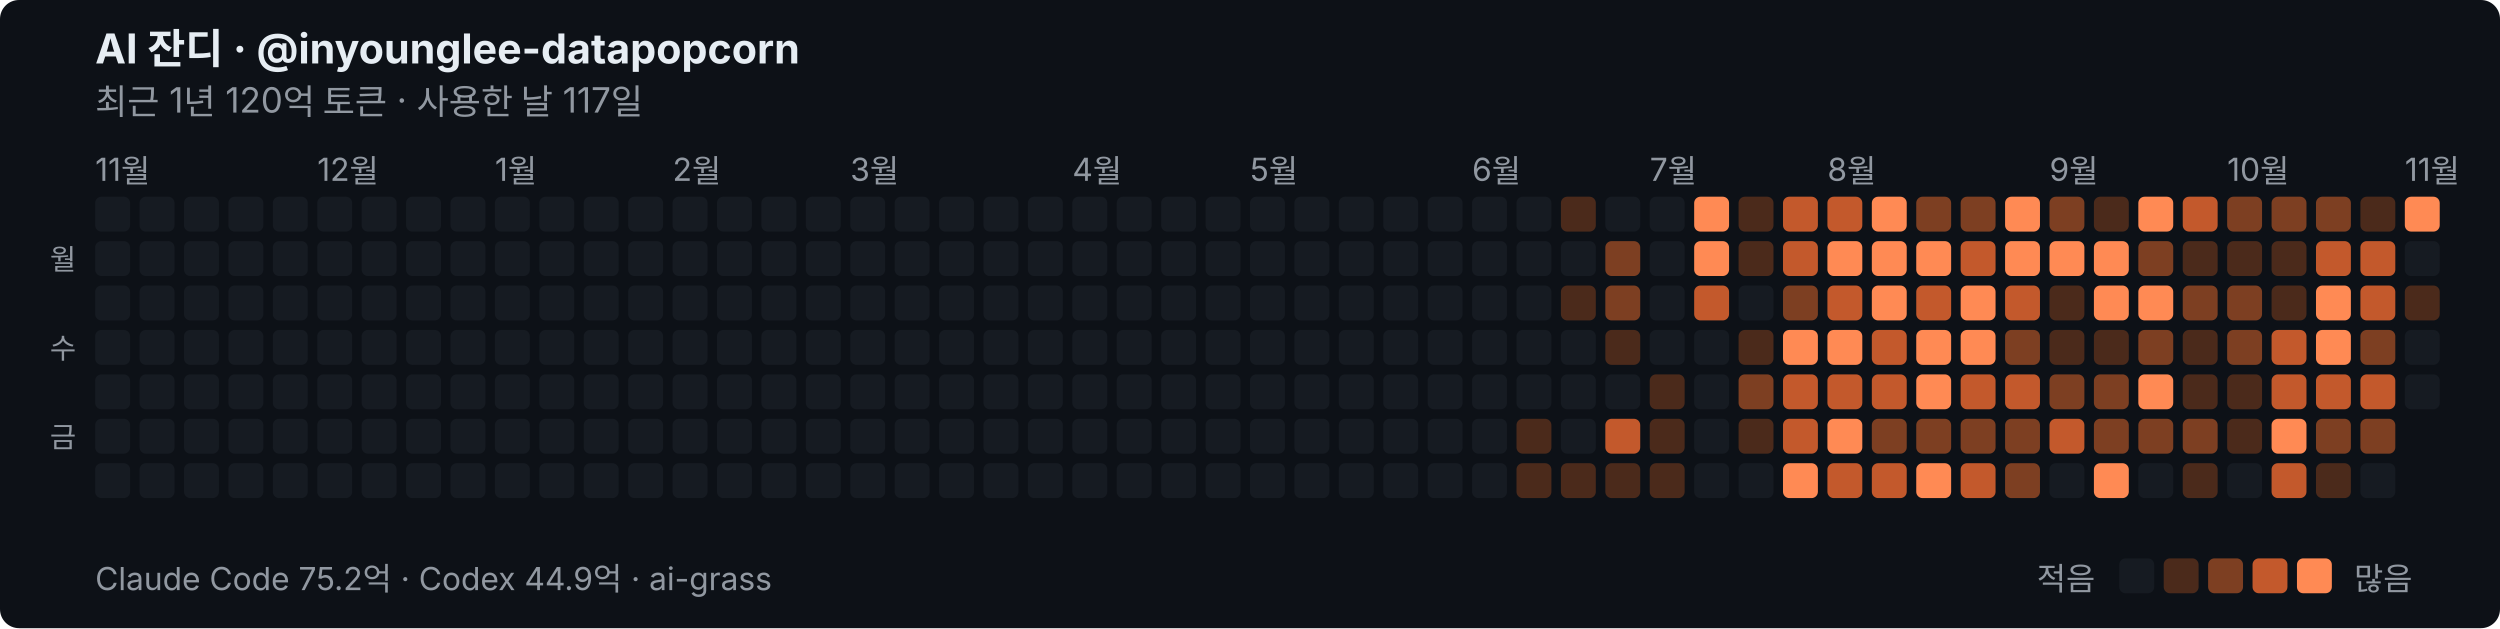
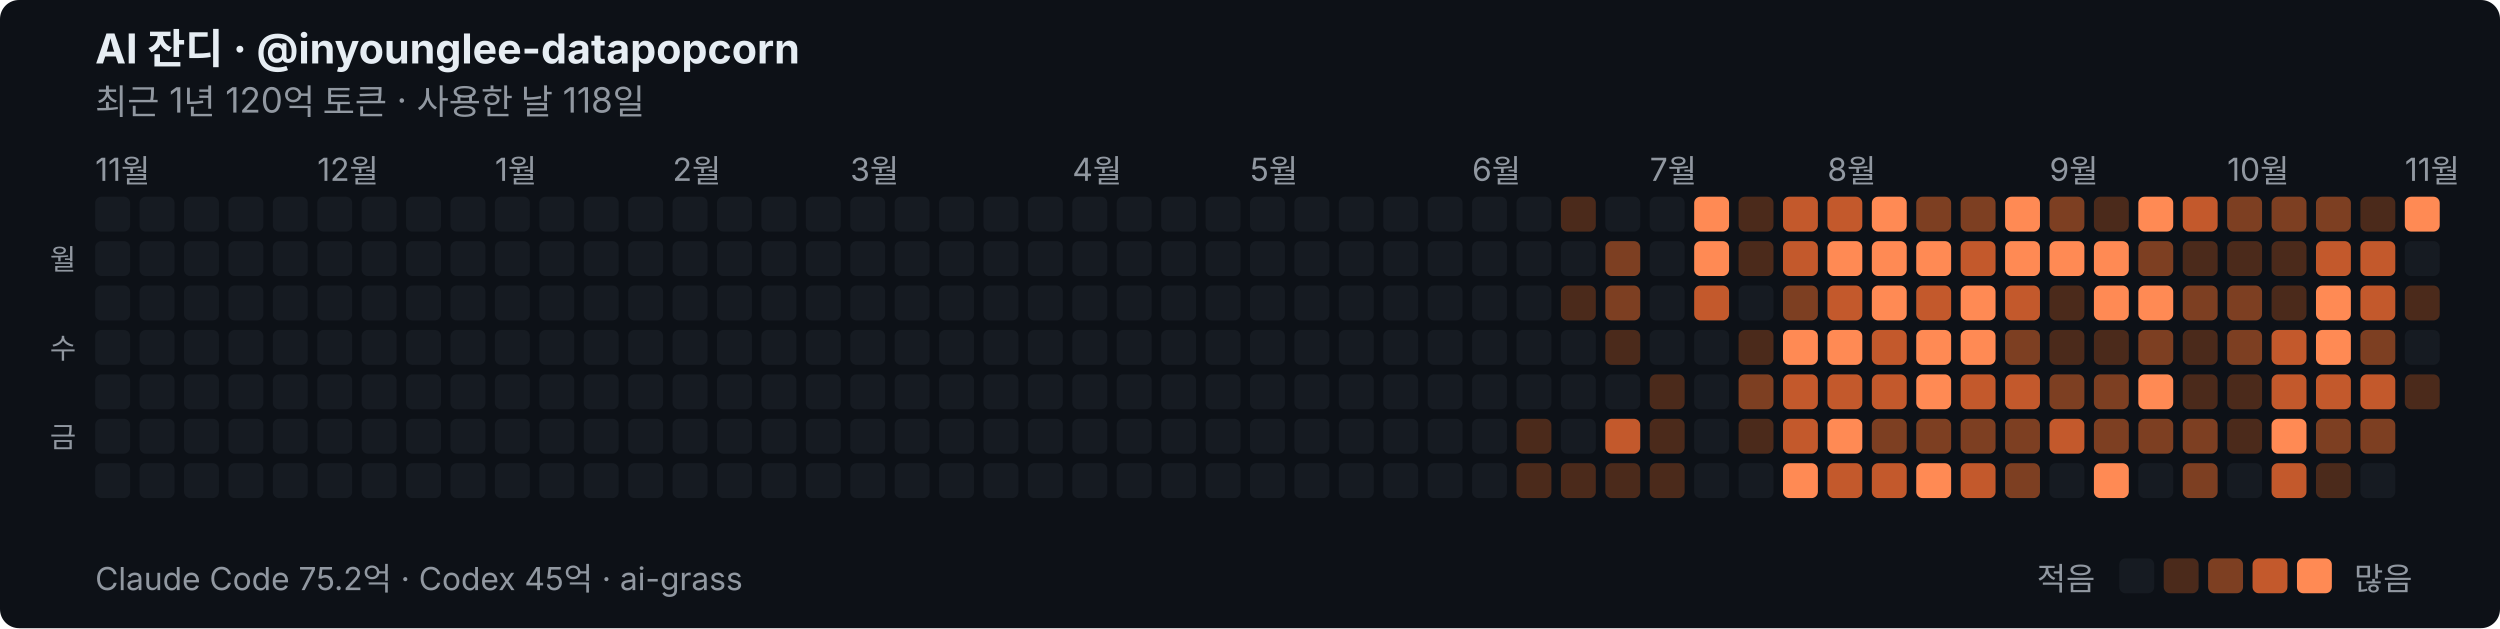
- <svg xmlns="http://www.w3.org/2000/svg" width="788" height="198" viewBox="0 0 788 198" role="img" aria-label="AI 잔디 · @inyounglee-datapopcorn 최근 1년 120억 토큰 · 사용한 날 117일">
+ <svg xmlns="http://www.w3.org/2000/svg" width="788" height="198" viewBox="0 0 788 198" role="img" aria-label="AI 잔디 · @inyounglee-datapopcorn 최근 1년 120억 토큰 · 사용한 날 118일">
  <rect width="788" height="198" rx="6" fill="#0d1117" />
  <g font-family="-apple-system,BlinkMacSystemFont,'Segoe UI','Apple SD Gothic Neo','Malgun Gothic',sans-serif">
    <text x="30" y="20" font-size="13" font-weight="700" fill="#e6edf3">AI 잔디 · @inyounglee-datapopcorn</text>
-     <text x="30" y="36" font-size="11" fill="#9198a1">최근 1년 120억 토큰 · 사용한 날 117일</text>
+     <text x="30" y="36" font-size="11" fill="#9198a1">최근 1년 120억 토큰 · 사용한 날 118일</text>
    <text x="30" y="57" font-size="10" fill="#9198a1">11월</text>
    <text x="100" y="57" font-size="10" fill="#9198a1">12월</text>
    <text x="156" y="57" font-size="10" fill="#9198a1">1월</text>
    <text x="212" y="57" font-size="10" fill="#9198a1">2월</text>
    <text x="268" y="57" font-size="10" fill="#9198a1">3월</text>
    <text x="338" y="57" font-size="10" fill="#9198a1">4월</text>
    <text x="394" y="57" font-size="10" fill="#9198a1">5월</text>
    <text x="464" y="57" font-size="10" fill="#9198a1">6월</text>
    <text x="520" y="57" font-size="10" fill="#9198a1">7월</text>
    <text x="576" y="57" font-size="10" fill="#9198a1">8월</text>
    <text x="646" y="57" font-size="10" fill="#9198a1">9월</text>
    <text x="702" y="57" font-size="10" fill="#9198a1">10월</text>
    <text x="758" y="57" font-size="10" fill="#9198a1">11월</text>
    <text x="24" y="85" font-size="9" text-anchor="end" fill="#9198a1">월</text>
    <text x="24" y="113" font-size="9" text-anchor="end" fill="#9198a1">수</text>
    <text x="24" y="141" font-size="9" text-anchor="end" fill="#9198a1">금</text>
    <rect x="30" y="62" width="11" height="11" rx="2" fill="#161b22" />
    <rect x="30" y="76" width="11" height="11" rx="2" fill="#161b22" />
    <rect x="30" y="90" width="11" height="11" rx="2" fill="#161b22" />
    <rect x="30" y="104" width="11" height="11" rx="2" fill="#161b22" />
    <rect x="30" y="118" width="11" height="11" rx="2" fill="#161b22" />
    <rect x="30" y="132" width="11" height="11" rx="2" fill="#161b22" />
    <rect x="30" y="146" width="11" height="11" rx="2" fill="#161b22" />
    <rect x="44" y="62" width="11" height="11" rx="2" fill="#161b22" />
    <rect x="44" y="76" width="11" height="11" rx="2" fill="#161b22" />
    <rect x="44" y="90" width="11" height="11" rx="2" fill="#161b22" />
    <rect x="44" y="104" width="11" height="11" rx="2" fill="#161b22" />
    <rect x="44" y="118" width="11" height="11" rx="2" fill="#161b22" />
    <rect x="44" y="132" width="11" height="11" rx="2" fill="#161b22" />
    <rect x="44" y="146" width="11" height="11" rx="2" fill="#161b22" />
    <rect x="58" y="62" width="11" height="11" rx="2" fill="#161b22" />
    <rect x="58" y="76" width="11" height="11" rx="2" fill="#161b22" />
    <rect x="58" y="90" width="11" height="11" rx="2" fill="#161b22" />
    <rect x="58" y="104" width="11" height="11" rx="2" fill="#161b22" />
    <rect x="58" y="118" width="11" height="11" rx="2" fill="#161b22" />
    <rect x="58" y="132" width="11" height="11" rx="2" fill="#161b22" />
    <rect x="58" y="146" width="11" height="11" rx="2" fill="#161b22" />
    <rect x="72" y="62" width="11" height="11" rx="2" fill="#161b22" />
    <rect x="72" y="76" width="11" height="11" rx="2" fill="#161b22" />
    <rect x="72" y="90" width="11" height="11" rx="2" fill="#161b22" />
    <rect x="72" y="104" width="11" height="11" rx="2" fill="#161b22" />
    <rect x="72" y="118" width="11" height="11" rx="2" fill="#161b22" />
    <rect x="72" y="132" width="11" height="11" rx="2" fill="#161b22" />
    <rect x="72" y="146" width="11" height="11" rx="2" fill="#161b22" />
    <rect x="86" y="62" width="11" height="11" rx="2" fill="#161b22" />
    <rect x="86" y="76" width="11" height="11" rx="2" fill="#161b22" />
    <rect x="86" y="90" width="11" height="11" rx="2" fill="#161b22" />
    <rect x="86" y="104" width="11" height="11" rx="2" fill="#161b22" />
    <rect x="86" y="118" width="11" height="11" rx="2" fill="#161b22" />
    <rect x="86" y="132" width="11" height="11" rx="2" fill="#161b22" />
    <rect x="86" y="146" width="11" height="11" rx="2" fill="#161b22" />
    <rect x="100" y="62" width="11" height="11" rx="2" fill="#161b22" />
    <rect x="100" y="76" width="11" height="11" rx="2" fill="#161b22" />
    <rect x="100" y="90" width="11" height="11" rx="2" fill="#161b22" />
    <rect x="100" y="104" width="11" height="11" rx="2" fill="#161b22" />
    <rect x="100" y="118" width="11" height="11" rx="2" fill="#161b22" />
    <rect x="100" y="132" width="11" height="11" rx="2" fill="#161b22" />
    <rect x="100" y="146" width="11" height="11" rx="2" fill="#161b22" />
    <rect x="114" y="62" width="11" height="11" rx="2" fill="#161b22" />
    <rect x="114" y="76" width="11" height="11" rx="2" fill="#161b22" />
    <rect x="114" y="90" width="11" height="11" rx="2" fill="#161b22" />
    <rect x="114" y="104" width="11" height="11" rx="2" fill="#161b22" />
    <rect x="114" y="118" width="11" height="11" rx="2" fill="#161b22" />
    <rect x="114" y="132" width="11" height="11" rx="2" fill="#161b22" />
    <rect x="114" y="146" width="11" height="11" rx="2" fill="#161b22" />
    <rect x="128" y="62" width="11" height="11" rx="2" fill="#161b22" />
    <rect x="128" y="76" width="11" height="11" rx="2" fill="#161b22" />
    <rect x="128" y="90" width="11" height="11" rx="2" fill="#161b22" />
    <rect x="128" y="104" width="11" height="11" rx="2" fill="#161b22" />
    <rect x="128" y="118" width="11" height="11" rx="2" fill="#161b22" />
    <rect x="128" y="132" width="11" height="11" rx="2" fill="#161b22" />
    <rect x="128" y="146" width="11" height="11" rx="2" fill="#161b22" />
    <rect x="142" y="62" width="11" height="11" rx="2" fill="#161b22" />
    <rect x="142" y="76" width="11" height="11" rx="2" fill="#161b22" />
    <rect x="142" y="90" width="11" height="11" rx="2" fill="#161b22" />
    <rect x="142" y="104" width="11" height="11" rx="2" fill="#161b22" />
    <rect x="142" y="118" width="11" height="11" rx="2" fill="#161b22" />
    <rect x="142" y="132" width="11" height="11" rx="2" fill="#161b22" />
    <rect x="142" y="146" width="11" height="11" rx="2" fill="#161b22" />
    <rect x="156" y="62" width="11" height="11" rx="2" fill="#161b22" />
    <rect x="156" y="76" width="11" height="11" rx="2" fill="#161b22" />
    <rect x="156" y="90" width="11" height="11" rx="2" fill="#161b22" />
    <rect x="156" y="104" width="11" height="11" rx="2" fill="#161b22" />
    <rect x="156" y="118" width="11" height="11" rx="2" fill="#161b22" />
    <rect x="156" y="132" width="11" height="11" rx="2" fill="#161b22" />
    <rect x="156" y="146" width="11" height="11" rx="2" fill="#161b22" />
    <rect x="170" y="62" width="11" height="11" rx="2" fill="#161b22" />
    <rect x="170" y="76" width="11" height="11" rx="2" fill="#161b22" />
    <rect x="170" y="90" width="11" height="11" rx="2" fill="#161b22" />
    <rect x="170" y="104" width="11" height="11" rx="2" fill="#161b22" />
    <rect x="170" y="118" width="11" height="11" rx="2" fill="#161b22" />
    <rect x="170" y="132" width="11" height="11" rx="2" fill="#161b22" />
    <rect x="170" y="146" width="11" height="11" rx="2" fill="#161b22" />
    <rect x="184" y="62" width="11" height="11" rx="2" fill="#161b22" />
    <rect x="184" y="76" width="11" height="11" rx="2" fill="#161b22" />
    <rect x="184" y="90" width="11" height="11" rx="2" fill="#161b22" />
    <rect x="184" y="104" width="11" height="11" rx="2" fill="#161b22" />
    <rect x="184" y="118" width="11" height="11" rx="2" fill="#161b22" />
    <rect x="184" y="132" width="11" height="11" rx="2" fill="#161b22" />
    <rect x="184" y="146" width="11" height="11" rx="2" fill="#161b22" />
    <rect x="198" y="62" width="11" height="11" rx="2" fill="#161b22" />
    <rect x="198" y="76" width="11" height="11" rx="2" fill="#161b22" />
    <rect x="198" y="90" width="11" height="11" rx="2" fill="#161b22" />
    <rect x="198" y="104" width="11" height="11" rx="2" fill="#161b22" />
    <rect x="198" y="118" width="11" height="11" rx="2" fill="#161b22" />
    <rect x="198" y="132" width="11" height="11" rx="2" fill="#161b22" />
    <rect x="198" y="146" width="11" height="11" rx="2" fill="#161b22" />
    <rect x="212" y="62" width="11" height="11" rx="2" fill="#161b22" />
    <rect x="212" y="76" width="11" height="11" rx="2" fill="#161b22" />
    <rect x="212" y="90" width="11" height="11" rx="2" fill="#161b22" />
    <rect x="212" y="104" width="11" height="11" rx="2" fill="#161b22" />
    <rect x="212" y="118" width="11" height="11" rx="2" fill="#161b22" />
    <rect x="212" y="132" width="11" height="11" rx="2" fill="#161b22" />
    <rect x="212" y="146" width="11" height="11" rx="2" fill="#161b22" />
    <rect x="226" y="62" width="11" height="11" rx="2" fill="#161b22" />
    <rect x="226" y="76" width="11" height="11" rx="2" fill="#161b22" />
    <rect x="226" y="90" width="11" height="11" rx="2" fill="#161b22" />
    <rect x="226" y="104" width="11" height="11" rx="2" fill="#161b22" />
    <rect x="226" y="118" width="11" height="11" rx="2" fill="#161b22" />
    <rect x="226" y="132" width="11" height="11" rx="2" fill="#161b22" />
    <rect x="226" y="146" width="11" height="11" rx="2" fill="#161b22" />
    <rect x="240" y="62" width="11" height="11" rx="2" fill="#161b22" />
    <rect x="240" y="76" width="11" height="11" rx="2" fill="#161b22" />
    <rect x="240" y="90" width="11" height="11" rx="2" fill="#161b22" />
    <rect x="240" y="104" width="11" height="11" rx="2" fill="#161b22" />
    <rect x="240" y="118" width="11" height="11" rx="2" fill="#161b22" />
    <rect x="240" y="132" width="11" height="11" rx="2" fill="#161b22" />
    <rect x="240" y="146" width="11" height="11" rx="2" fill="#161b22" />
    <rect x="254" y="62" width="11" height="11" rx="2" fill="#161b22" />
    <rect x="254" y="76" width="11" height="11" rx="2" fill="#161b22" />
    <rect x="254" y="90" width="11" height="11" rx="2" fill="#161b22" />
    <rect x="254" y="104" width="11" height="11" rx="2" fill="#161b22" />
    <rect x="254" y="118" width="11" height="11" rx="2" fill="#161b22" />
    <rect x="254" y="132" width="11" height="11" rx="2" fill="#161b22" />
    <rect x="254" y="146" width="11" height="11" rx="2" fill="#161b22" />
    <rect x="268" y="62" width="11" height="11" rx="2" fill="#161b22" />
    <rect x="268" y="76" width="11" height="11" rx="2" fill="#161b22" />
    <rect x="268" y="90" width="11" height="11" rx="2" fill="#161b22" />
    <rect x="268" y="104" width="11" height="11" rx="2" fill="#161b22" />
    <rect x="268" y="118" width="11" height="11" rx="2" fill="#161b22" />
    <rect x="268" y="132" width="11" height="11" rx="2" fill="#161b22" />
    <rect x="268" y="146" width="11" height="11" rx="2" fill="#161b22" />
    <rect x="282" y="62" width="11" height="11" rx="2" fill="#161b22" />
    <rect x="282" y="76" width="11" height="11" rx="2" fill="#161b22" />
    <rect x="282" y="90" width="11" height="11" rx="2" fill="#161b22" />
    <rect x="282" y="104" width="11" height="11" rx="2" fill="#161b22" />
    <rect x="282" y="118" width="11" height="11" rx="2" fill="#161b22" />
    <rect x="282" y="132" width="11" height="11" rx="2" fill="#161b22" />
    <rect x="282" y="146" width="11" height="11" rx="2" fill="#161b22" />
    <rect x="296" y="62" width="11" height="11" rx="2" fill="#161b22" />
    <rect x="296" y="76" width="11" height="11" rx="2" fill="#161b22" />
    <rect x="296" y="90" width="11" height="11" rx="2" fill="#161b22" />
    <rect x="296" y="104" width="11" height="11" rx="2" fill="#161b22" />
    <rect x="296" y="118" width="11" height="11" rx="2" fill="#161b22" />
    <rect x="296" y="132" width="11" height="11" rx="2" fill="#161b22" />
    <rect x="296" y="146" width="11" height="11" rx="2" fill="#161b22" />
    <rect x="310" y="62" width="11" height="11" rx="2" fill="#161b22" />
    <rect x="310" y="76" width="11" height="11" rx="2" fill="#161b22" />
    <rect x="310" y="90" width="11" height="11" rx="2" fill="#161b22" />
    <rect x="310" y="104" width="11" height="11" rx="2" fill="#161b22" />
    <rect x="310" y="118" width="11" height="11" rx="2" fill="#161b22" />
    <rect x="310" y="132" width="11" height="11" rx="2" fill="#161b22" />
    <rect x="310" y="146" width="11" height="11" rx="2" fill="#161b22" />
    <rect x="324" y="62" width="11" height="11" rx="2" fill="#161b22" />
    <rect x="324" y="76" width="11" height="11" rx="2" fill="#161b22" />
    <rect x="324" y="90" width="11" height="11" rx="2" fill="#161b22" />
    <rect x="324" y="104" width="11" height="11" rx="2" fill="#161b22" />
    <rect x="324" y="118" width="11" height="11" rx="2" fill="#161b22" />
    <rect x="324" y="132" width="11" height="11" rx="2" fill="#161b22" />
    <rect x="324" y="146" width="11" height="11" rx="2" fill="#161b22" />
    <rect x="338" y="62" width="11" height="11" rx="2" fill="#161b22" />
    <rect x="338" y="76" width="11" height="11" rx="2" fill="#161b22" />
    <rect x="338" y="90" width="11" height="11" rx="2" fill="#161b22" />
    <rect x="338" y="104" width="11" height="11" rx="2" fill="#161b22" />
    <rect x="338" y="118" width="11" height="11" rx="2" fill="#161b22" />
    <rect x="338" y="132" width="11" height="11" rx="2" fill="#161b22" />
    <rect x="338" y="146" width="11" height="11" rx="2" fill="#161b22" />
    <rect x="352" y="62" width="11" height="11" rx="2" fill="#161b22" />
    <rect x="352" y="76" width="11" height="11" rx="2" fill="#161b22" />
    <rect x="352" y="90" width="11" height="11" rx="2" fill="#161b22" />
    <rect x="352" y="104" width="11" height="11" rx="2" fill="#161b22" />
    <rect x="352" y="118" width="11" height="11" rx="2" fill="#161b22" />
    <rect x="352" y="132" width="11" height="11" rx="2" fill="#161b22" />
    <rect x="352" y="146" width="11" height="11" rx="2" fill="#161b22" />
    <rect x="366" y="62" width="11" height="11" rx="2" fill="#161b22" />
    <rect x="366" y="76" width="11" height="11" rx="2" fill="#161b22" />
    <rect x="366" y="90" width="11" height="11" rx="2" fill="#161b22" />
    <rect x="366" y="104" width="11" height="11" rx="2" fill="#161b22" />
    <rect x="366" y="118" width="11" height="11" rx="2" fill="#161b22" />
    <rect x="366" y="132" width="11" height="11" rx="2" fill="#161b22" />
    <rect x="366" y="146" width="11" height="11" rx="2" fill="#161b22" />
    <rect x="380" y="62" width="11" height="11" rx="2" fill="#161b22" />
    <rect x="380" y="76" width="11" height="11" rx="2" fill="#161b22" />
    <rect x="380" y="90" width="11" height="11" rx="2" fill="#161b22" />
    <rect x="380" y="104" width="11" height="11" rx="2" fill="#161b22" />
    <rect x="380" y="118" width="11" height="11" rx="2" fill="#161b22" />
    <rect x="380" y="132" width="11" height="11" rx="2" fill="#161b22" />
    <rect x="380" y="146" width="11" height="11" rx="2" fill="#161b22" />
    <rect x="394" y="62" width="11" height="11" rx="2" fill="#161b22" />
    <rect x="394" y="76" width="11" height="11" rx="2" fill="#161b22" />
    <rect x="394" y="90" width="11" height="11" rx="2" fill="#161b22" />
    <rect x="394" y="104" width="11" height="11" rx="2" fill="#161b22" />
    <rect x="394" y="118" width="11" height="11" rx="2" fill="#161b22" />
    <rect x="394" y="132" width="11" height="11" rx="2" fill="#161b22" />
    <rect x="394" y="146" width="11" height="11" rx="2" fill="#161b22" />
    <rect x="408" y="62" width="11" height="11" rx="2" fill="#161b22" />
    <rect x="408" y="76" width="11" height="11" rx="2" fill="#161b22" />
    <rect x="408" y="90" width="11" height="11" rx="2" fill="#161b22" />
    <rect x="408" y="104" width="11" height="11" rx="2" fill="#161b22" />
    <rect x="408" y="118" width="11" height="11" rx="2" fill="#161b22" />
    <rect x="408" y="132" width="11" height="11" rx="2" fill="#161b22" />
    <rect x="408" y="146" width="11" height="11" rx="2" fill="#161b22" />
    <rect x="422" y="62" width="11" height="11" rx="2" fill="#161b22" />
    <rect x="422" y="76" width="11" height="11" rx="2" fill="#161b22" />
    <rect x="422" y="90" width="11" height="11" rx="2" fill="#161b22" />
    <rect x="422" y="104" width="11" height="11" rx="2" fill="#161b22" />
    <rect x="422" y="118" width="11" height="11" rx="2" fill="#161b22" />
    <rect x="422" y="132" width="11" height="11" rx="2" fill="#161b22" />
    <rect x="422" y="146" width="11" height="11" rx="2" fill="#161b22" />
    <rect x="436" y="62" width="11" height="11" rx="2" fill="#161b22" />
    <rect x="436" y="76" width="11" height="11" rx="2" fill="#161b22" />
    <rect x="436" y="90" width="11" height="11" rx="2" fill="#161b22" />
    <rect x="436" y="104" width="11" height="11" rx="2" fill="#161b22" />
    <rect x="436" y="118" width="11" height="11" rx="2" fill="#161b22" />
    <rect x="436" y="132" width="11" height="11" rx="2" fill="#161b22" />
    <rect x="436" y="146" width="11" height="11" rx="2" fill="#161b22" />
    <rect x="450" y="62" width="11" height="11" rx="2" fill="#161b22" />
    <rect x="450" y="76" width="11" height="11" rx="2" fill="#161b22" />
    <rect x="450" y="90" width="11" height="11" rx="2" fill="#161b22" />
    <rect x="450" y="104" width="11" height="11" rx="2" fill="#161b22" />
    <rect x="450" y="118" width="11" height="11" rx="2" fill="#161b22" />
    <rect x="450" y="132" width="11" height="11" rx="2" fill="#161b22" />
    <rect x="450" y="146" width="11" height="11" rx="2" fill="#161b22" />
    <rect x="464" y="62" width="11" height="11" rx="2" fill="#161b22" />
    <rect x="464" y="76" width="11" height="11" rx="2" fill="#161b22" />
    <rect x="464" y="90" width="11" height="11" rx="2" fill="#161b22" />
    <rect x="464" y="104" width="11" height="11" rx="2" fill="#161b22" />
    <rect x="464" y="118" width="11" height="11" rx="2" fill="#161b22" />
    <rect x="464" y="132" width="11" height="11" rx="2" fill="#161b22" />
    <rect x="464" y="146" width="11" height="11" rx="2" fill="#161b22" />
    <rect x="478" y="62" width="11" height="11" rx="2" fill="#161b22" />
    <rect x="478" y="76" width="11" height="11" rx="2" fill="#161b22" />
    <rect x="478" y="90" width="11" height="11" rx="2" fill="#161b22" />
    <rect x="478" y="104" width="11" height="11" rx="2" fill="#161b22" />
    <rect x="478" y="118" width="11" height="11" rx="2" fill="#161b22" />
    <rect x="478" y="132" width="11" height="11" rx="2" fill="#4b2a1b" />
    <rect x="478" y="146" width="11" height="11" rx="2" fill="#4b2a1b" />
    <rect x="492" y="62" width="11" height="11" rx="2" fill="#4b2a1b" />
    <rect x="492" y="76" width="11" height="11" rx="2" fill="#161b22" />
    <rect x="492" y="90" width="11" height="11" rx="2" fill="#4b2a1b" />
    <rect x="492" y="104" width="11" height="11" rx="2" fill="#161b22" />
    <rect x="492" y="118" width="11" height="11" rx="2" fill="#161b22" />
    <rect x="492" y="132" width="11" height="11" rx="2" fill="#161b22" />
    <rect x="492" y="146" width="11" height="11" rx="2" fill="#4b2a1b" />
    <rect x="506" y="62" width="11" height="11" rx="2" fill="#161b22" />
    <rect x="506" y="76" width="11" height="11" rx="2" fill="#7d3f22" />
    <rect x="506" y="90" width="11" height="11" rx="2" fill="#7d3f22" />
    <rect x="506" y="104" width="11" height="11" rx="2" fill="#4b2a1b" />
    <rect x="506" y="118" width="11" height="11" rx="2" fill="#161b22" />
    <rect x="506" y="132" width="11" height="11" rx="2" fill="#c3592c" />
    <rect x="506" y="146" width="11" height="11" rx="2" fill="#4b2a1b" />
    <rect x="520" y="62" width="11" height="11" rx="2" fill="#161b22" />
    <rect x="520" y="76" width="11" height="11" rx="2" fill="#161b22" />
    <rect x="520" y="90" width="11" height="11" rx="2" fill="#161b22" />
    <rect x="520" y="104" width="11" height="11" rx="2" fill="#161b22" />
    <rect x="520" y="118" width="11" height="11" rx="2" fill="#4b2a1b" />
    <rect x="520" y="132" width="11" height="11" rx="2" fill="#4b2a1b" />
    <rect x="520" y="146" width="11" height="11" rx="2" fill="#4b2a1b" />
    <rect x="534" y="62" width="11" height="11" rx="2" fill="#ff8a54" />
    <rect x="534" y="76" width="11" height="11" rx="2" fill="#ff8a54" />
    <rect x="534" y="90" width="11" height="11" rx="2" fill="#c3592c" />
    <rect x="534" y="104" width="11" height="11" rx="2" fill="#161b22" />
    <rect x="534" y="118" width="11" height="11" rx="2" fill="#161b22" />
    <rect x="534" y="132" width="11" height="11" rx="2" fill="#161b22" />
    <rect x="534" y="146" width="11" height="11" rx="2" fill="#161b22" />
    <rect x="548" y="62" width="11" height="11" rx="2" fill="#4b2a1b" />
    <rect x="548" y="76" width="11" height="11" rx="2" fill="#4b2a1b" />
    <rect x="548" y="90" width="11" height="11" rx="2" fill="#161b22" />
    <rect x="548" y="104" width="11" height="11" rx="2" fill="#4b2a1b" />
    <rect x="548" y="118" width="11" height="11" rx="2" fill="#7d3f22" />
    <rect x="548" y="132" width="11" height="11" rx="2" fill="#4b2a1b" />
    <rect x="548" y="146" width="11" height="11" rx="2" fill="#161b22" />
    <rect x="562" y="62" width="11" height="11" rx="2" fill="#c3592c" />
    <rect x="562" y="76" width="11" height="11" rx="2" fill="#c3592c" />
    <rect x="562" y="90" width="11" height="11" rx="2" fill="#7d3f22" />
    <rect x="562" y="104" width="11" height="11" rx="2" fill="#ff8a54" />
    <rect x="562" y="118" width="11" height="11" rx="2" fill="#c3592c" />
    <rect x="562" y="132" width="11" height="11" rx="2" fill="#c3592c" />
    <rect x="562" y="146" width="11" height="11" rx="2" fill="#ff8a54" />
    <rect x="576" y="62" width="11" height="11" rx="2" fill="#c3592c" />
    <rect x="576" y="76" width="11" height="11" rx="2" fill="#ff8a54" />
    <rect x="576" y="90" width="11" height="11" rx="2" fill="#c3592c" />
    <rect x="576" y="104" width="11" height="11" rx="2" fill="#ff8a54" />
    <rect x="576" y="118" width="11" height="11" rx="2" fill="#c3592c" />
    <rect x="576" y="132" width="11" height="11" rx="2" fill="#ff8a54" />
    <rect x="576" y="146" width="11" height="11" rx="2" fill="#c3592c" />
    <rect x="590" y="62" width="11" height="11" rx="2" fill="#ff8a54" />
    <rect x="590" y="76" width="11" height="11" rx="2" fill="#ff8a54" />
    <rect x="590" y="90" width="11" height="11" rx="2" fill="#ff8a54" />
    <rect x="590" y="104" width="11" height="11" rx="2" fill="#c3592c" />
    <rect x="590" y="118" width="11" height="11" rx="2" fill="#c3592c" />
    <rect x="590" y="132" width="11" height="11" rx="2" fill="#7d3f22" />
    <rect x="590" y="146" width="11" height="11" rx="2" fill="#c3592c" />
    <rect x="604" y="62" width="11" height="11" rx="2" fill="#7d3f22" />
    <rect x="604" y="76" width="11" height="11" rx="2" fill="#ff8a54" />
    <rect x="604" y="90" width="11" height="11" rx="2" fill="#c3592c" />
    <rect x="604" y="104" width="11" height="11" rx="2" fill="#ff8a54" />
    <rect x="604" y="118" width="11" height="11" rx="2" fill="#ff8a54" />
    <rect x="604" y="132" width="11" height="11" rx="2" fill="#7d3f22" />
    <rect x="604" y="146" width="11" height="11" rx="2" fill="#ff8a54" />
    <rect x="618" y="62" width="11" height="11" rx="2" fill="#7d3f22" />
    <rect x="618" y="76" width="11" height="11" rx="2" fill="#c3592c" />
    <rect x="618" y="90" width="11" height="11" rx="2" fill="#ff8a54" />
    <rect x="618" y="104" width="11" height="11" rx="2" fill="#ff8a54" />
    <rect x="618" y="118" width="11" height="11" rx="2" fill="#c3592c" />
    <rect x="618" y="132" width="11" height="11" rx="2" fill="#7d3f22" />
    <rect x="618" y="146" width="11" height="11" rx="2" fill="#c3592c" />
    <rect x="632" y="62" width="11" height="11" rx="2" fill="#ff8a54" />
    <rect x="632" y="76" width="11" height="11" rx="2" fill="#ff8a54" />
    <rect x="632" y="90" width="11" height="11" rx="2" fill="#c3592c" />
    <rect x="632" y="104" width="11" height="11" rx="2" fill="#7d3f22" />
    <rect x="632" y="118" width="11" height="11" rx="2" fill="#c3592c" />
    <rect x="632" y="132" width="11" height="11" rx="2" fill="#7d3f22" />
    <rect x="632" y="146" width="11" height="11" rx="2" fill="#7d3f22" />
    <rect x="646" y="62" width="11" height="11" rx="2" fill="#7d3f22" />
    <rect x="646" y="76" width="11" height="11" rx="2" fill="#ff8a54" />
    <rect x="646" y="90" width="11" height="11" rx="2" fill="#4b2a1b" />
    <rect x="646" y="104" width="11" height="11" rx="2" fill="#4b2a1b" />
    <rect x="646" y="118" width="11" height="11" rx="2" fill="#7d3f22" />
    <rect x="646" y="132" width="11" height="11" rx="2" fill="#c3592c" />
    <rect x="646" y="146" width="11" height="11" rx="2" fill="#161b22" />
    <rect x="660" y="62" width="11" height="11" rx="2" fill="#4b2a1b" />
    <rect x="660" y="76" width="11" height="11" rx="2" fill="#ff8a54" />
    <rect x="660" y="90" width="11" height="11" rx="2" fill="#ff8a54" />
    <rect x="660" y="104" width="11" height="11" rx="2" fill="#4b2a1b" />
    <rect x="660" y="118" width="11" height="11" rx="2" fill="#7d3f22" />
    <rect x="660" y="132" width="11" height="11" rx="2" fill="#7d3f22" />
    <rect x="660" y="146" width="11" height="11" rx="2" fill="#ff8a54" />
    <rect x="674" y="62" width="11" height="11" rx="2" fill="#ff8a54" />
    <rect x="674" y="76" width="11" height="11" rx="2" fill="#7d3f22" />
    <rect x="674" y="90" width="11" height="11" rx="2" fill="#ff8a54" />
    <rect x="674" y="104" width="11" height="11" rx="2" fill="#7d3f22" />
    <rect x="674" y="118" width="11" height="11" rx="2" fill="#ff8a54" />
    <rect x="674" y="132" width="11" height="11" rx="2" fill="#7d3f22" />
    <rect x="674" y="146" width="11" height="11" rx="2" fill="#161b22" />
    <rect x="688" y="62" width="11" height="11" rx="2" fill="#c3592c" />
    <rect x="688" y="76" width="11" height="11" rx="2" fill="#4b2a1b" />
    <rect x="688" y="90" width="11" height="11" rx="2" fill="#7d3f22" />
    <rect x="688" y="104" width="11" height="11" rx="2" fill="#4b2a1b" />
    <rect x="688" y="118" width="11" height="11" rx="2" fill="#4b2a1b" />
    <rect x="688" y="132" width="11" height="11" rx="2" fill="#7d3f22" />
-     <rect x="688" y="146" width="11" height="11" rx="2" fill="#4b2a1b" />
+     <rect x="688" y="146" width="11" height="11" rx="2" fill="#7d3f22" />
    <rect x="702" y="62" width="11" height="11" rx="2" fill="#7d3f22" />
    <rect x="702" y="76" width="11" height="11" rx="2" fill="#4b2a1b" />
    <rect x="702" y="90" width="11" height="11" rx="2" fill="#7d3f22" />
    <rect x="702" y="104" width="11" height="11" rx="2" fill="#7d3f22" />
    <rect x="702" y="118" width="11" height="11" rx="2" fill="#4b2a1b" />
    <rect x="702" y="132" width="11" height="11" rx="2" fill="#4b2a1b" />
    <rect x="702" y="146" width="11" height="11" rx="2" fill="#161b22" />
    <rect x="716" y="62" width="11" height="11" rx="2" fill="#7d3f22" />
    <rect x="716" y="76" width="11" height="11" rx="2" fill="#4b2a1b" />
    <rect x="716" y="90" width="11" height="11" rx="2" fill="#4b2a1b" />
    <rect x="716" y="104" width="11" height="11" rx="2" fill="#c3592c" />
    <rect x="716" y="118" width="11" height="11" rx="2" fill="#c3592c" />
    <rect x="716" y="132" width="11" height="11" rx="2" fill="#ff8a54" />
    <rect x="716" y="146" width="11" height="11" rx="2" fill="#c3592c" />
    <rect x="730" y="62" width="11" height="11" rx="2" fill="#7d3f22" />
    <rect x="730" y="76" width="11" height="11" rx="2" fill="#c3592c" />
    <rect x="730" y="90" width="11" height="11" rx="2" fill="#ff8a54" />
    <rect x="730" y="104" width="11" height="11" rx="2" fill="#ff8a54" />
    <rect x="730" y="118" width="11" height="11" rx="2" fill="#c3592c" />
    <rect x="730" y="132" width="11" height="11" rx="2" fill="#7d3f22" />
    <rect x="730" y="146" width="11" height="11" rx="2" fill="#4b2a1b" />
    <rect x="744" y="62" width="11" height="11" rx="2" fill="#4b2a1b" />
    <rect x="744" y="76" width="11" height="11" rx="2" fill="#c3592c" />
    <rect x="744" y="90" width="11" height="11" rx="2" fill="#c3592c" />
    <rect x="744" y="104" width="11" height="11" rx="2" fill="#7d3f22" />
    <rect x="744" y="118" width="11" height="11" rx="2" fill="#c3592c" />
    <rect x="744" y="132" width="11" height="11" rx="2" fill="#7d3f22" />
    <rect x="744" y="146" width="11" height="11" rx="2" fill="#161b22" />
    <rect x="758" y="62" width="11" height="11" rx="2" fill="#ff8a54" />
    <rect x="758" y="76" width="11" height="11" rx="2" fill="#161b22" />
    <rect x="758" y="90" width="11" height="11" rx="2" fill="#4b2a1b" />
    <rect x="758" y="104" width="11" height="11" rx="2" fill="#161b22" />
-     <rect x="758" y="118" width="11" height="11" rx="2" fill="#161b22" />
-     <text x="30" y="186" font-size="10" fill="#9198a1">Claude Code 75.2억 · Codex 44.9억 · ai-grass</text>
+     <rect x="758" y="118" width="11" height="11" rx="2" fill="#4b2a1b" />
+     <text x="30" y="186" font-size="10" fill="#9198a1">Claude Code 75.2억 · Codex 45억 · ai-grass</text>
    <text x="642" y="186" font-size="10" fill="#9198a1">적음</text>
    <rect x="668" y="176" width="11" height="11" rx="2" fill="#161b22" />
    <rect x="682" y="176" width="11" height="11" rx="2" fill="#4b2a1b" />
    <rect x="696" y="176" width="11" height="11" rx="2" fill="#7d3f22" />
    <rect x="710" y="176" width="11" height="11" rx="2" fill="#c3592c" />
    <rect x="724" y="176" width="11" height="11" rx="2" fill="#ff8a54" />
    <text x="742" y="186" font-size="10" fill="#9198a1">많음</text>
  </g>
</svg>
